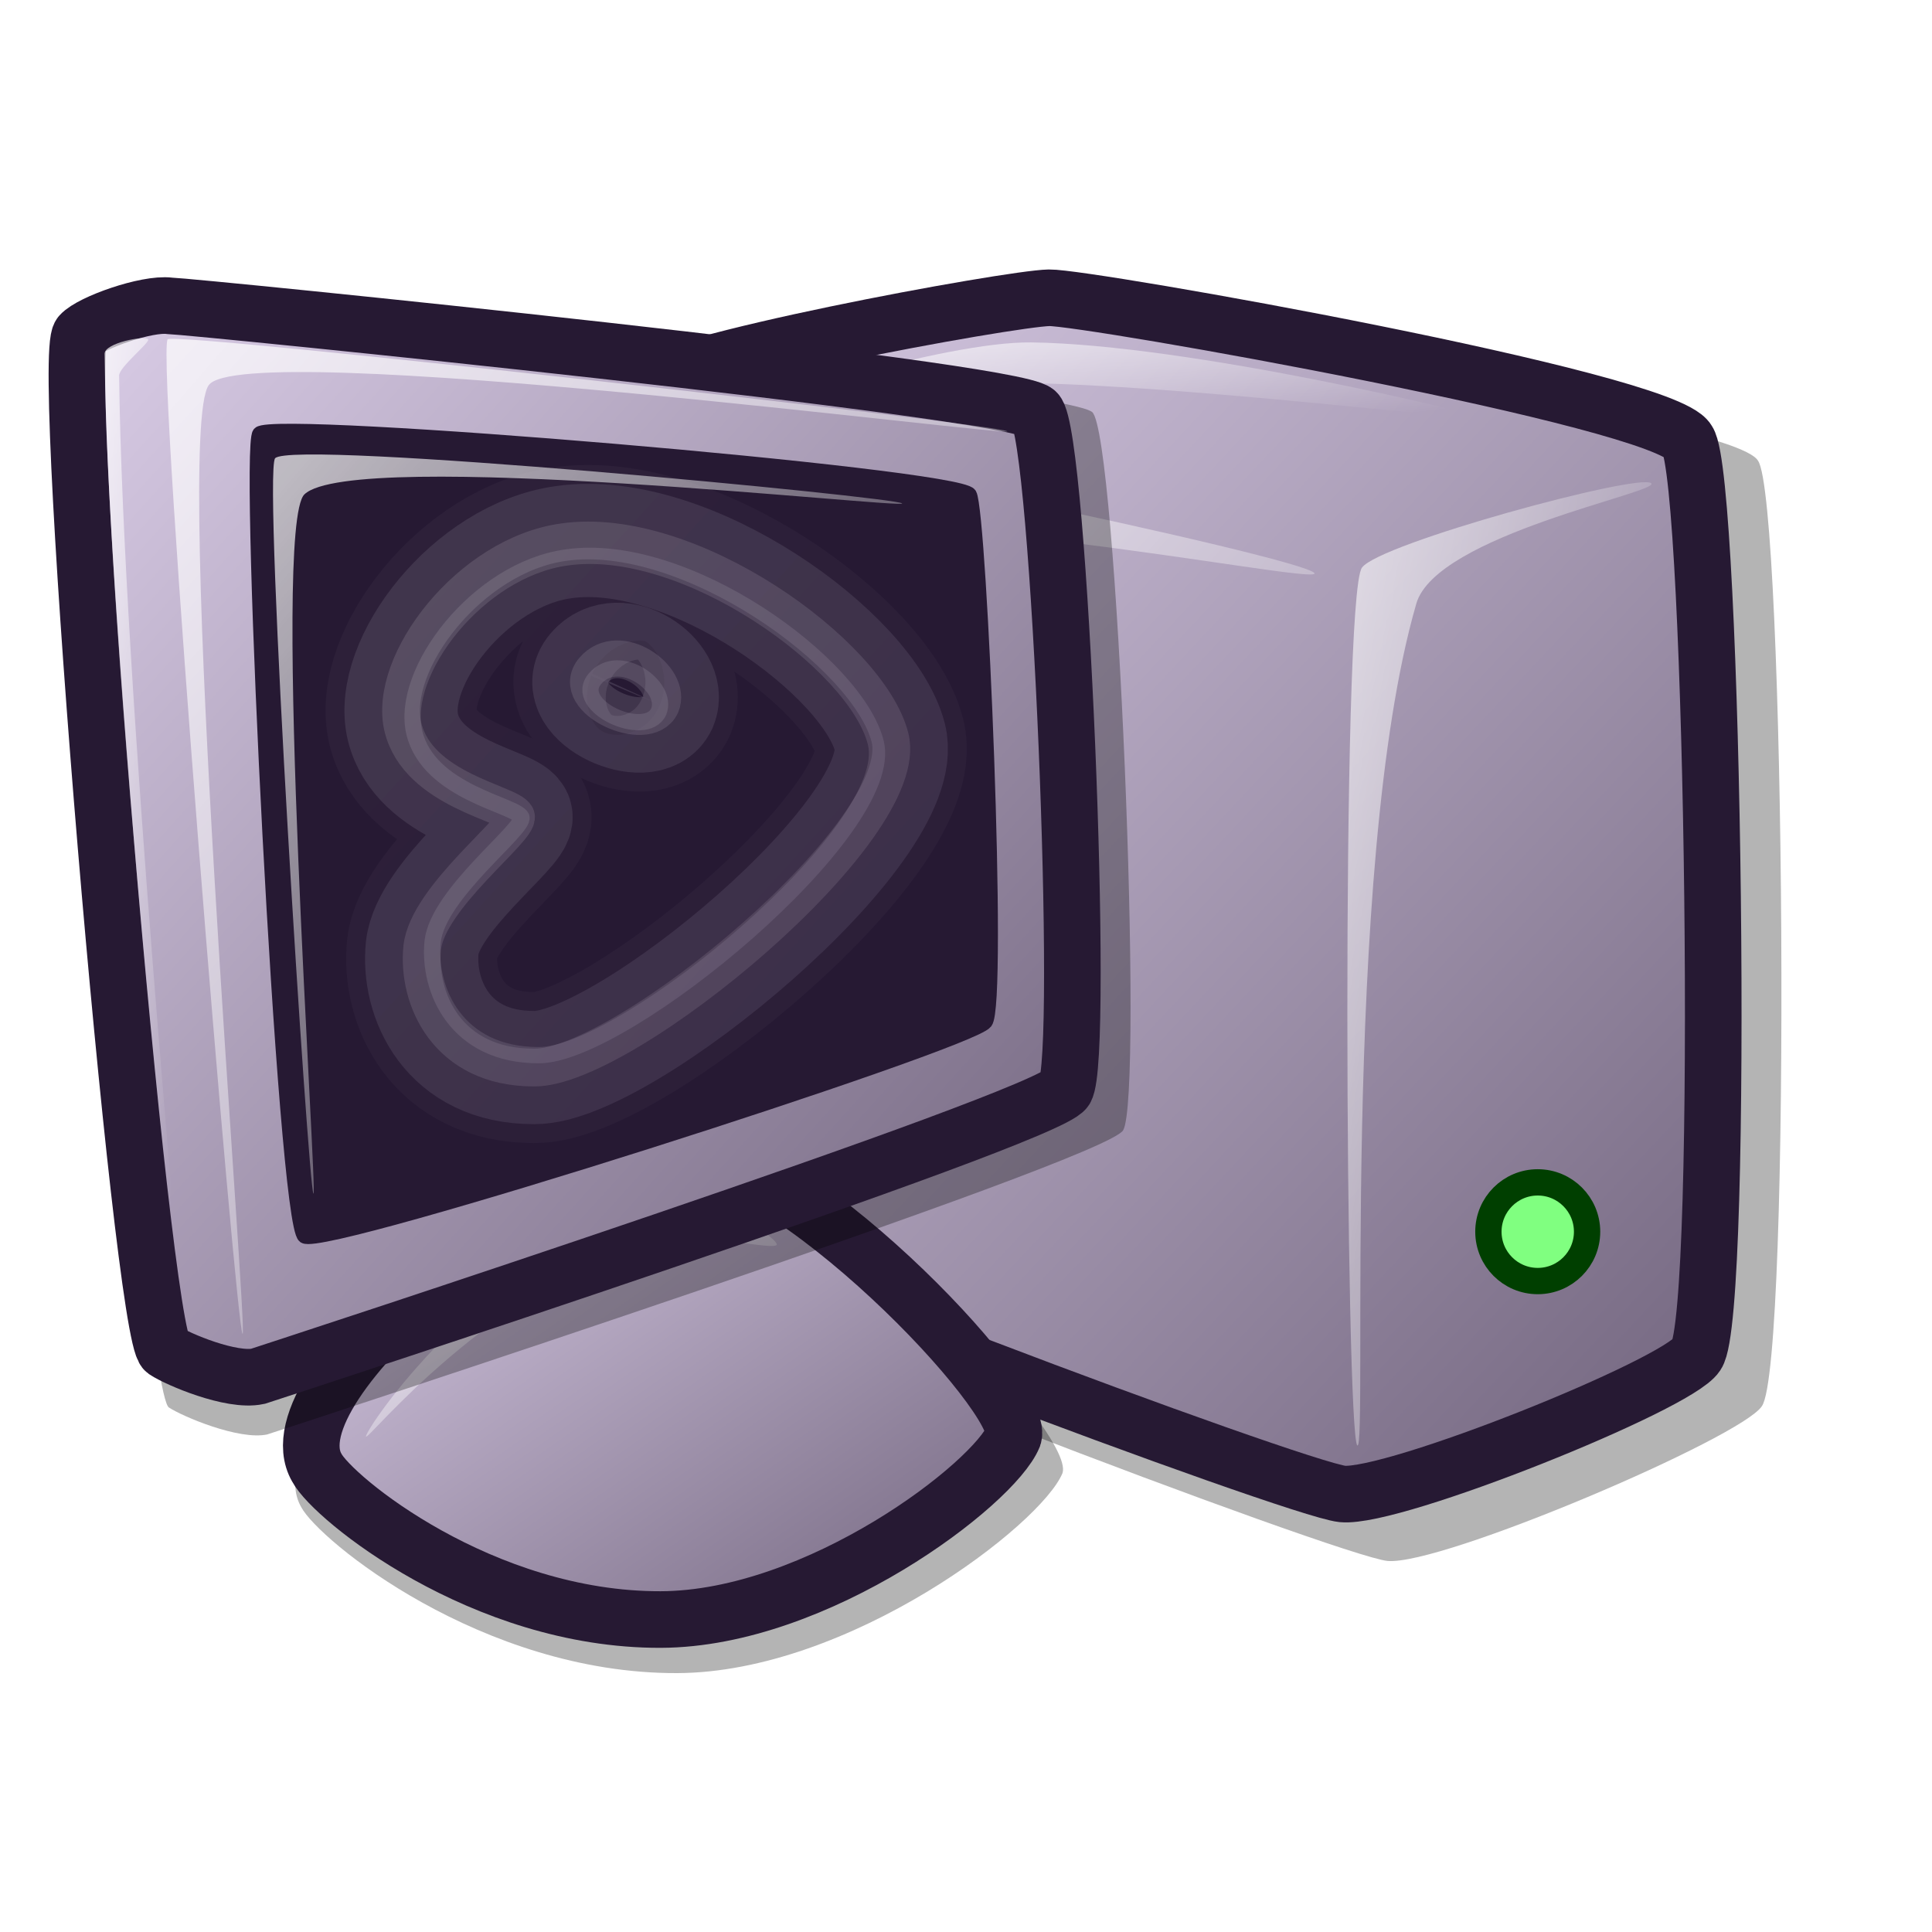
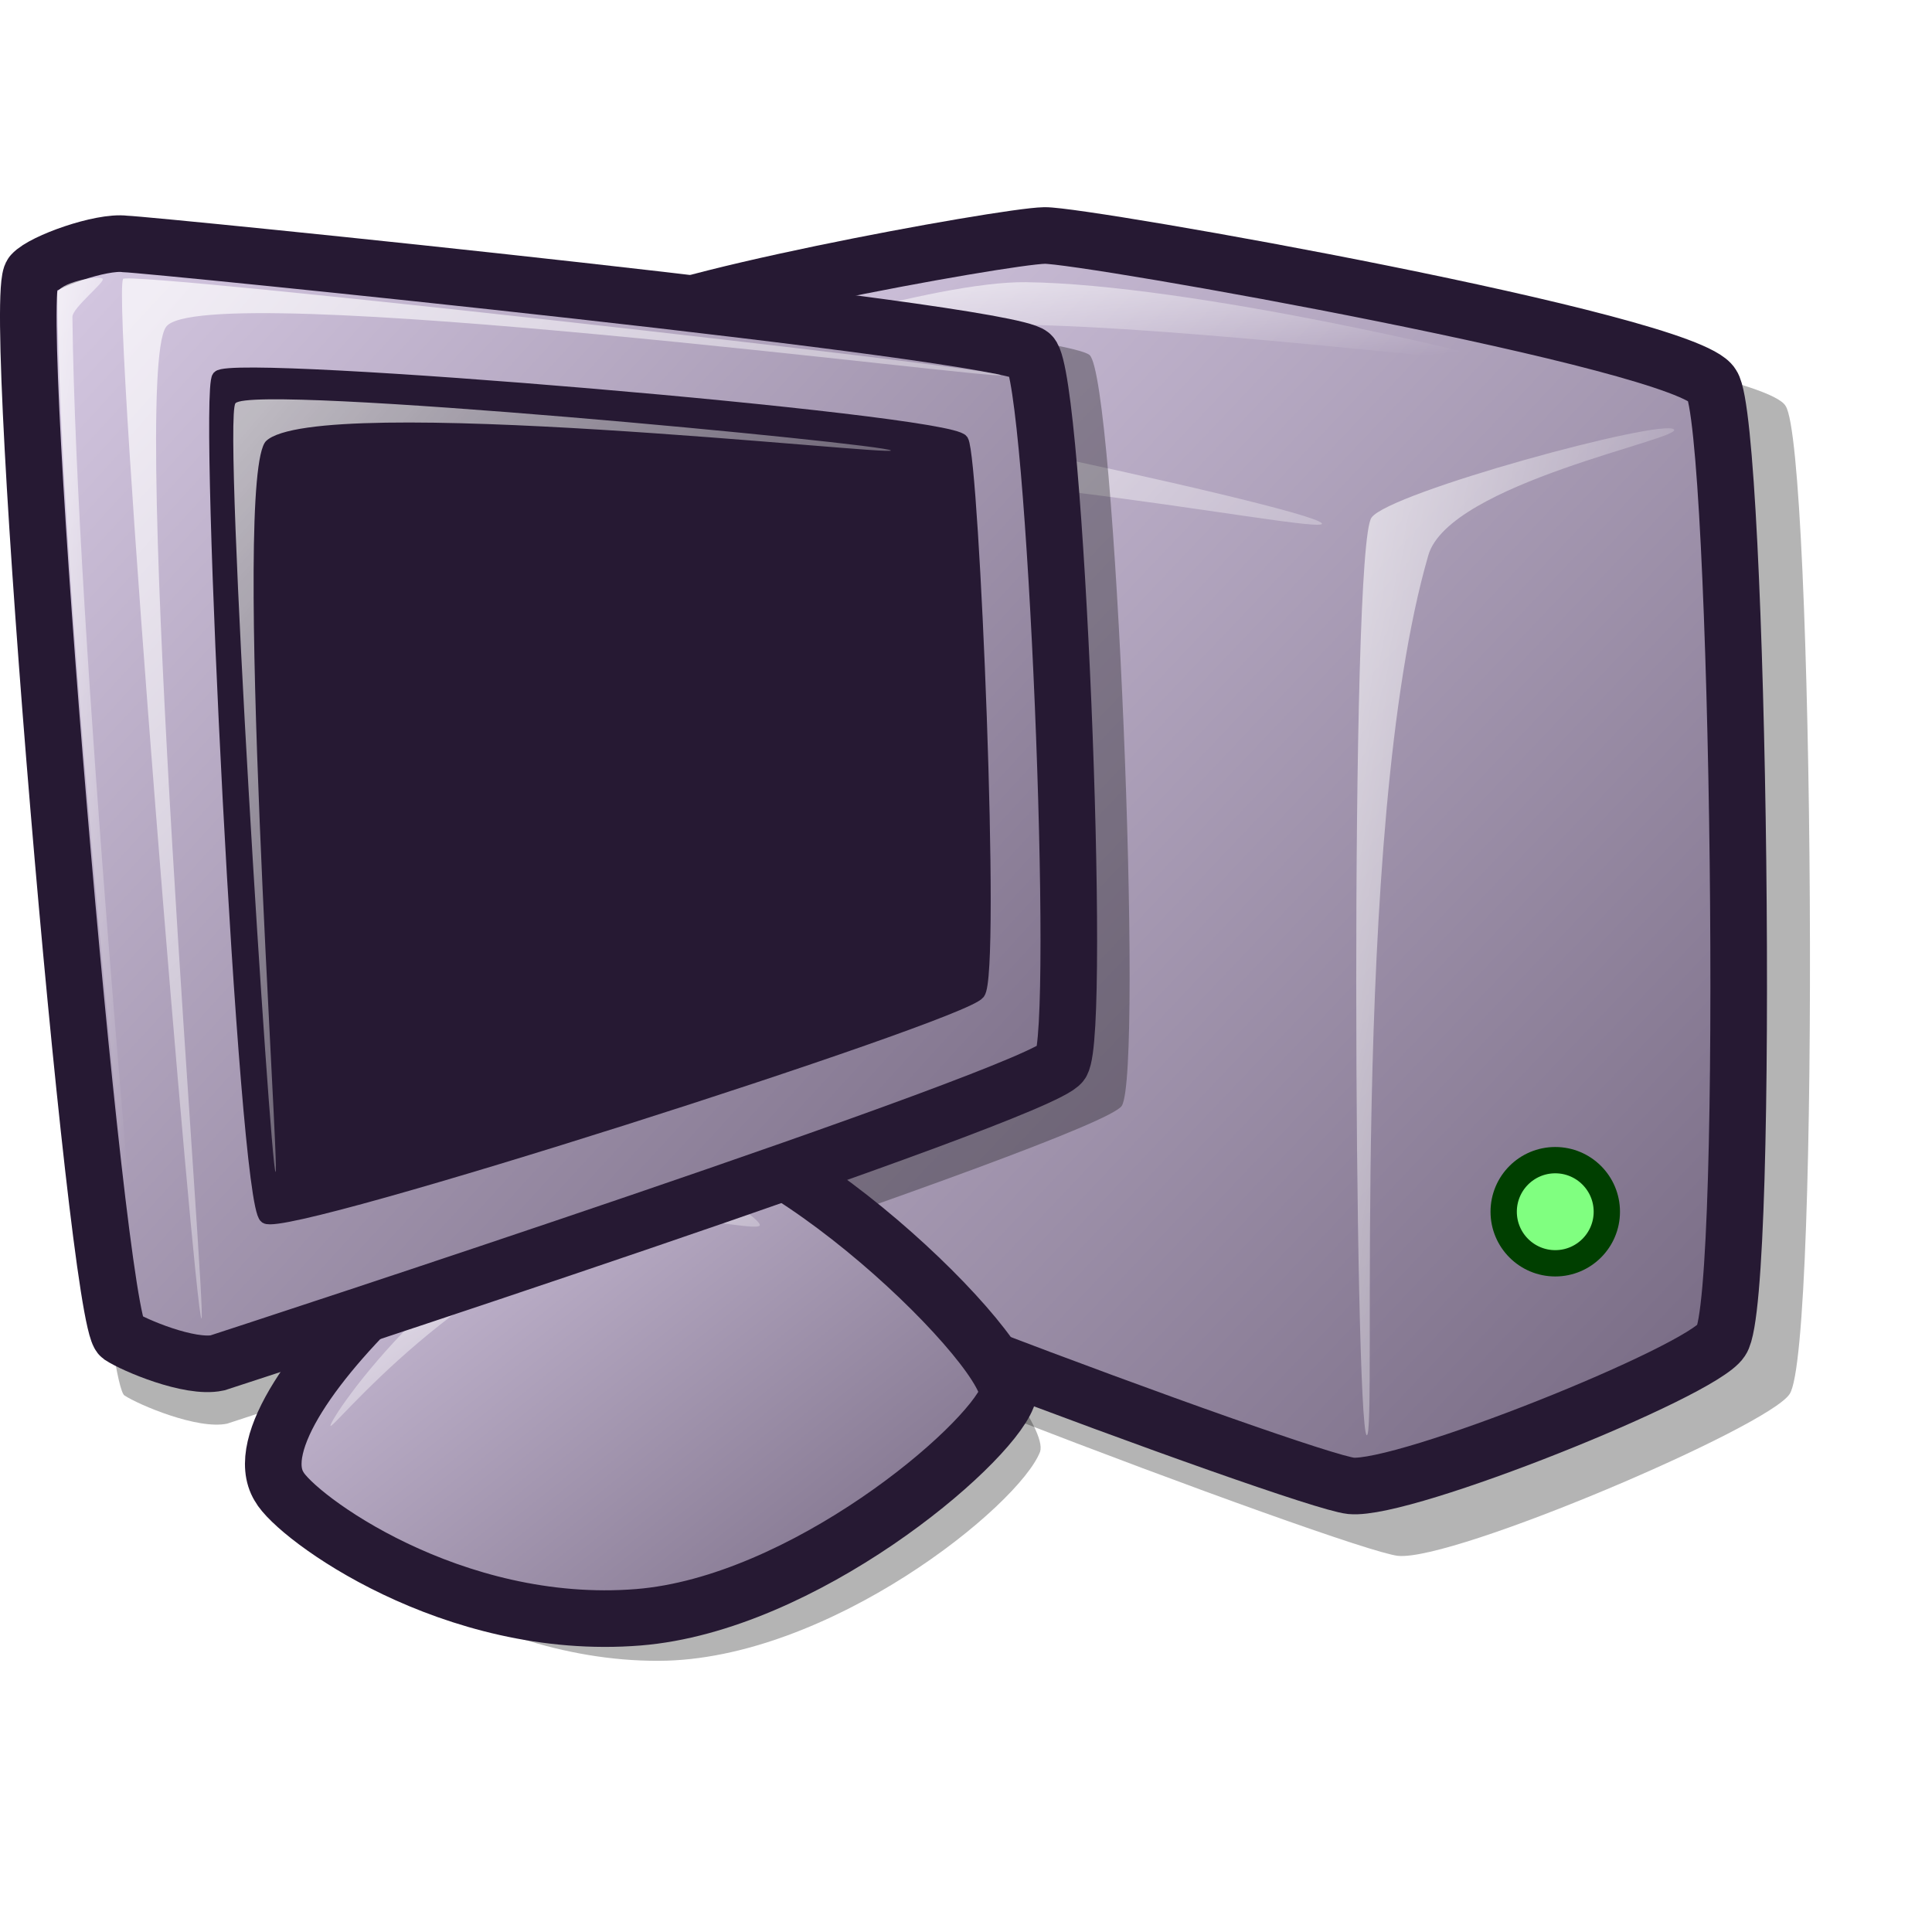
<svg xmlns="http://www.w3.org/2000/svg" xmlns:xlink="http://www.w3.org/1999/xlink" version="1.0" x="0" y="0" width="48pt" height="48pt" id="svg1">
  <defs id="defs3">
    <linearGradient id="linearGradient1152">
      <stop offset="0" style="stop-color:#ffffff;stop-opacity:1;" id="stop1154" />
      <stop offset="1" style="stop-color:#ffffff;stop-opacity:0;" id="stop1153" />
    </linearGradient>
    <linearGradient id="linearGradient1149">
      <stop offset="0" style="stop-color:#ffffff;stop-opacity:1;" id="stop1151" />
      <stop offset="1" style="stop-color:#ffffff;stop-opacity:0;" id="stop1150" />
    </linearGradient>
    <linearGradient id="linearGradient1146">
      <stop offset="0" style="stop-color:#ffffff;stop-opacity:1;" id="stop1148" />
      <stop offset="1" style="stop-color:#d9cce6;stop-opacity:1;" id="stop1147" />
    </linearGradient>
    <linearGradient id="linearGradient778">
      <stop style="stop-color:#d9cce6;stop-opacity:1;" offset="0" id="stop780" />
      <stop style="stop-color:#73667f;stop-opacity:1;" offset="1" id="stop779" />
    </linearGradient>
    <linearGradient id="linearGradient570">
      <stop style="stop-color:#ffffff;stop-opacity:1;" offset="0" id="stop571" />
      <stop style="stop-color:#ffffff;stop-opacity:0;" offset="1" id="stop572" />
    </linearGradient>
    <linearGradient id="linearGradient563">
      <stop style="stop-color:#cac5fa;stop-opacity:1;" offset="0" id="stop564" />
      <stop style="stop-color:#9500ed;stop-opacity:1;" offset="1" id="stop565" />
    </linearGradient>
-     <linearGradient x1="0.025" y1="0.008" x2="0.975" y2="0.984" id="linearGradient566" xlink:href="#linearGradient778" />
-     <linearGradient x1="0" y1="0" x2="0.982" y2="0.85" id="linearGradient569" xlink:href="#linearGradient570" />
-     <linearGradient x1="0.008" y1="0.016" x2="0.977" y2="0.992" id="linearGradient573" xlink:href="#linearGradient570" />
-     <linearGradient x1="-0.146" y1="0" x2="0.976" y2="0.703" id="linearGradient575" xlink:href="#linearGradient570" />
-     <linearGradient x1="0.005" y1="0.031" x2="1.005" y2="0.984" id="linearGradient578" xlink:href="#linearGradient778" />
-     <linearGradient x1="0.018" y1="0.031" x2="1.009" y2="1.008" id="linearGradient583" xlink:href="#linearGradient570" />
-     <linearGradient id="linearGradient637" xlink:href="#linearGradient778" x1="0.008" y1="0.008" x2="0.983" y2="0.969" />
+     <linearGradient x1="21.289" y1="8.919" x2="59.037" y2="47.758" id="linearGradient566" xlink:href="#linearGradient778" gradientTransform="matrix(1.003523,0,0,1.088749,-1.725784,-2.508956)" gradientUnits="userSpaceOnUse" />
+     <linearGradient x1="7.941" y1="35.274" x2="15.647" y2="41.945" id="linearGradient569" xlink:href="#linearGradient570" gradientTransform="matrix(3.250633,0,0,0.336114,-1.725784,-2.508956)" gradientUnits="userSpaceOnUse" />
+     <linearGradient x1="23.2" y1="14.288" x2="45.479" y2="36.741" id="linearGradient573" xlink:href="#linearGradient570" gradientTransform="matrix(0.989208,0,0,1.104505,-1.725784,-2.508956)" gradientUnits="userSpaceOnUse" />
+     <linearGradient x1="76.798" y1="8.976" x2="96.918" y2="21.585" id="linearGradient575" xlink:href="#linearGradient570" gradientTransform="matrix(0.587406,0,0,1.860017,-1.725784,-2.508956)" gradientUnits="userSpaceOnUse" />
+     <linearGradient x1="80.264" y1="474.473" x2="297.662" y2="681.68" id="linearGradient578" xlink:href="#linearGradient778" gradientTransform="matrix(0.120542,-9.364678e-3,0,8.331605e-2,-1.424019,-0.812632)" gradientUnits="userSpaceOnUse" />
+     <linearGradient x1="96.976" y1="540.229" x2="205.176" y2="646.874" id="linearGradient583" xlink:href="#linearGradient570" gradientTransform="matrix(0.130258,0,0,7.710116e-2,-1.424019,-2.571597)" gradientUnits="userSpaceOnUse" />
+     <linearGradient id="linearGradient637" xlink:href="#linearGradient778" x1="69.895" y1="55.579" x2="563.463" y2="542.028" gradientTransform="matrix(7.179307e-2,0,0,7.700833e-2,-4.715146,3.15723)" gradientUnits="userSpaceOnUse" />
    <linearGradient id="linearGradient640" xlink:href="#linearGradient1146" x1="0.034" y1="0.026" x2="0.986" y2="0.955" />
    <linearGradient x1="0.011" y1="0.038" x2="0.989" y2="0.987" id="linearGradient645" xlink:href="#linearGradient570" />
    <linearGradient x1="0.057" y1="0.023" x2="0.868" y2="0.977" id="linearGradient646" xlink:href="#linearGradient570" />
    <linearGradient x1="0" y1="0" x2="0.952" y2="0.984" id="linearGradient647" xlink:href="#linearGradient570" />
    <linearGradient x1="0.057" y1="0.016" x2="0.943" y2="0.984" id="linearGradient675" xlink:href="#linearGradient570" />
    <linearGradient x1="0.012" y1="-0" x2="1.012" y2="1.016" id="linearGradient676" xlink:href="#linearGradient570" />
    <defs id="defs613">
      <linearGradient id="linearGradient1535" x1="0" y1="0" x2="1" y2="0" gradientUnits="objectBoundingBox" spreadMethod="pad" xlink:href="#linearGradient1149" />
      <linearGradient x1="0" y1="0" x2="1" y2="0" id="linearGradient1528" xlink:href="#linearGradient778" gradientUnits="objectBoundingBox" spreadMethod="pad" />
      <linearGradient id="linearGradient642" x1="0" y1="0" x2="1" y2="0" gradientUnits="objectBoundingBox" spreadMethod="pad" xlink:href="#linearGradient1152" />
      <linearGradient id="linearGradient635" x1="0" y1="0" x2="1" y2="0" gradientUnits="objectBoundingBox" spreadMethod="pad" xlink:href="#linearGradient1146" />
      <linearGradient x1="0.984" y1="0.961" x2="-0.008" y2="0.008" id="linearGradient638" xlink:href="#linearGradient1528" />
-       <linearGradient x1="0.028" y1="0.023" x2="1" y2="1.016" id="linearGradient641" xlink:href="#linearGradient642" />
-       <linearGradient x1="-0" y1="0.016" x2="0.727" y2="0.984" id="linearGradient1522" xlink:href="#linearGradient642" />
-       <linearGradient x1="0.028" y1="0.008" x2="1.009" y2="0.992" id="linearGradient1527" xlink:href="#linearGradient1535" />
+       <linearGradient x1="139.823" y1="84.972" x2="554.048" y2="507.592" id="linearGradient641" xlink:href="#linearGradient1152" gradientTransform="matrix(6.834560e-2,0,0,8.089270e-2,-4.715146,3.15723)" gradientUnits="userSpaceOnUse" />
+       <linearGradient x1="316.366" y1="24.85" x2="409.765" y2="149.26" id="linearGradient1522" xlink:href="#linearGradient1152" gradientTransform="matrix(2.089769e-2,0,0,0.264558,-4.715146,3.15723)" gradientUnits="userSpaceOnUse" />
+       <linearGradient x1="190.122" y1="127.432" x2="501.868" y2="440.043" id="linearGradient1527" xlink:href="#linearGradient1149" gradientTransform="matrix(6.859796e-2,0,0,8.059513e-2,-4.715146,3.15723)" gradientUnits="userSpaceOnUse" />
      <linearGradient x1="0.011" y1="0.031" x2="0.968" y2="0.992" id="linearGradient1532" xlink:href="#linearGradient635" />
      <linearGradient x1="0.007" y1="-0.013" x2="0.996" y2="0.974" id="linearGradient1534" xlink:href="#linearGradient635" />
      <linearGradient x1="0.017" y1="0" x2="0.974" y2="0.984" id="linearGradient1539" xlink:href="#linearGradient1535" />
      <linearGradient id="linearGradient1567" xlink:href="#linearGradient1535" />
    </defs>
  </defs>
-   <path d="M 21.774 42.147 C 22.815 43.382 44.353 51.54 45.959 51.708 C 47.736 51.878 57.698 47.619 58.366 46.579 C 59.349 45.152 59.133 16.546 58.237 15.263 C 57.412 13.833 36.969 11.067 35.679 11.091 C 34.314 11.114 22.577 12.58 21.928 13.563 C 21.421 14.453 20.462 40.93 21.774 42.147 z " style="font-size:12;opacity:0.296;fill-rule:evenodd;stroke-width:12.5;" id="path707" />
-   <path d="M 20.998 40.336 C 21.995 41.518 42.929 49.328 44.467 49.489 C 46.169 49.652 55.564 45.873 56.204 44.878 C 57.145 43.512 56.765 15.826 55.908 14.597 C 55.118 13.228 35.99 9.84 34.755 9.864 C 33.448 9.886 21.768 12.029 21.146 12.97 C 20.66 13.822 19.743 39.171 20.998 40.336 z " style="font-size:12;fill:url(#linearGradient566);fill-rule:evenodd;stroke:#261933;stroke-width:1.875;stroke-dasharray:none;stroke-opacity:1;" id="path677" />
-   <path d="M 22.034 39.005 C 21.693 38.48 21.526 15.366 22.773 14.745 C 23.722 14.347 43.206 18.468 43.542 18.985 C 43.847 19.454 27.568 16.046 25.028 18.201 C 22.581 20.42 22.334 39.466 22.034 39.005 z " style="font-size:12;opacity:0.7;fill:url(#linearGradient573);fill-rule:evenodd;stroke:none;stroke-width:0.096pt;" id="path678" />
-   <path d="M 44.962 47.88 C 44.581 47.55 44.414 19.741 45.117 18.804 C 45.681 18.003 54.3 15.662 54.699 16.008 C 55.039 16.303 47.58 17.711 46.918 19.994 C 44.375 28.756 45.321 48.191 44.962 47.88 z " style="font-size:12;opacity:0.7;fill:url(#linearGradient575);fill-rule:evenodd;stroke:none;stroke-width:0.096pt;" id="path679" />
-   <path d="M 24.696 13.562 C 24.672 13.439 31.243 11.308 34.163 11.343 C 39.378 11.406 49.079 13.734 49.104 13.858 C 49.128 13.98 39.148 12.755 33.972 12.692 C 31.012 12.656 24.721 13.686 24.696 13.562 z " style="font-size:12;opacity:0.7;fill:url(#linearGradient569);fill-rule:evenodd;stroke:none;stroke-width:0.096pt;" id="path680" />
-   <ellipse cx="410.205" cy="422.409" rx="11.72" ry="11.72" transform="matrix(0.139457,0,0,0.139457,-6.266341,-18.10593)" style="font-size:12;fill:#80ff80;fill-rule:evenodd;stroke:#003f00;stroke-width:6.25;stroke-linecap:round;stroke-linejoin:round;" id="path722" />
-   <path d="M 22.912 38.451 C 18.554 38.647 8.211 46.875 9.98 49.928 C 10.554 51.017 15.962 55.443 22.427 55.424 C 28.122 55.407 34.501 50.503 35.197 48.797 C 35.661 47.423 26.96 38.27 22.912 38.451 z " style="font-size:12;opacity:0.296;fill-rule:evenodd;stroke-width:12.5;" id="path748" />
-   <path d="M 229.89 398.196 C 188.297 400.062 89.573 478.595 106.46 507.74 C 111.934 518.137 163.557 560.379 225.262 560.199 C 279.614 560.036 340.507 513.23 347.149 496.94 C 351.579 483.833 268.526 396.462 229.89 398.196 z " style="font-size:12;fill:url(#linearGradient578);fill-rule:evenodd;stroke:#261933;stroke-width:19.557;stroke-dasharray:none;stroke-opacity:1;" id="path746" transform="matrix(9.587485e-2,0,0,9.587485e-2,0.288696,-5.992872e-2)" />
-   <path d="M 123.431 496.94 C 123.431 494.276 161.943 436.411 225.262 413.625 C 237.546 409.401 265.377 427.92 265.377 430.596 C 265.377 433.063 237.814 426.077 225.262 429.053 C 166.49 444.162 123.431 499.418 123.431 496.94 z " style="font-size:12;opacity:0.7;fill:url(#linearGradient583);fill-rule:evenodd;stroke:none;stroke-width:1pt;" id="path747" transform="matrix(9.587485e-2,0,0,9.587485e-2,0.288696,-5.992872e-2)" />
-   <path d="M 5.592 46.623 C 6.035 46.917 7.918 47.718 8.85 47.518 C 9.63 47.266 36.541 38.478 37.203 37.446 C 37.896 36.319 37.001 14.397 36.183 13.653 C 35.3 12.843 6.626 9.953 5.744 9.927 C 4.945 9.827 2.995 10.515 2.618 10.934 C 1.869 11.758 4.767 46.017 5.592 46.623 z " style="font-size:12;opacity:0.3;fill-rule:evenodd;stroke-width:12.5;" id="path839" />
-   <path d="M 117.088 552.856 C 122.967 556.754 147.933 567.374 160.292 564.727 C 170.633 561.382 527.517 444.834 536.298 431.15 C 545.484 416.208 533.627 125.48 522.776 115.616 C 511.07 104.873 130.789 66.551 119.097 66.207 C 108.5 64.873 82.638 74.003 77.647 79.555 C 67.713 90.491 106.138 544.821 117.088 552.856 z " transform="matrix(7.113482e-2,0,0,7.113482e-2,-2.8599,5.420796)" style="font-size:12;fill:url(#linearGradient637);fill-rule:evenodd;stroke:#261933;stroke-width:26.358;stroke-dasharray:none;stroke-opacity:1;" id="path834" />
-   <path d="M 153.15 544.967 C 150.08 541.897 113.191 94.291 118.216 81.809 C 121.299 78.078 506.174 121.552 509.252 124.63 C 512.183 127.563 152.593 80.628 137.375 103.22 C 120.855 126.615 156.089 547.906 153.15 544.967 z " transform="matrix(7.113482e-2,0,0,7.113482e-2,-2.8599,5.420796)" style="font-size:12;opacity:0.7;fill:url(#linearGradient641);fill-rule:evenodd;stroke:none;stroke-width:1.033pt;" id="path835" />
-   <path d="M 124.978 538.206 C 123.838 536.495 90.535 231.861 88.916 88.57 C 88.819 83.481 107.913 79.879 109.2 81.809 C 110.167 83.26 95.6 94.762 95.678 98.712 C 97.356 242.015 126.091 539.876 124.978 538.206 z " transform="matrix(7.113482e-2,0,0,7.113482e-2,-2.8599,5.420796)" style="font-size:12;opacity:0.7;fill:url(#linearGradient1522);fill-rule:evenodd;stroke:none;stroke-width:1.033pt;" id="path836" />
-   <path d="M 160.949 125.664 C 154.875 133.396 172.707 492.866 181.957 499.602 C 191.509 505.794 491.684 409.596 499.173 399.816 C 506.236 391.642 496.576 162.371 491.821 154.026 C 485.701 145.128 167.584 118.27 160.949 125.664 z " style="font-size:12;fill-rule:evenodd;stroke:#261933;stroke-width:6.502;stroke-dasharray:none;stroke-opacity:1;fill:#261933;fill-opacity:1;" id="path837" transform="matrix(7.113482e-2,0,0,7.113482e-2,-2.8599,5.420796)" />
-   <path d="M 186.158 479.645 C 183.825 476.771 162.615 145.008 168.303 137.219 C 175.831 128.346 457.975 155.356 460.308 158.227 C 462.528 160.956 204.605 132.16 181.957 154.025 C 166.52 168.95 188.376 482.373 186.158 479.645 z " style="font-size:12;opacity:0.7;fill:url(#linearGradient1527);fill-rule:evenodd;stroke:none;stroke-width:0.963pt;" id="path838" transform="matrix(7.113482e-2,0,0,7.113482e-2,-2.8599,5.420796)" />
-   <g id="g1305" style="opacity:0.65;">
-     <path d="M 17.273 27.253 C 17.079 26.841 14.204 26.431 13.725 24.451 C 13.241 22.431 15.836 19.046 18.768 18.646 C 22.697 18.078 28.347 22.165 29.01 24.775 C 29.752 27.678 20.666 35.158 17.848 35.133 C 15.114 35.141 14.168 32.967 14.332 31.368 C 14.507 29.785 17.387 27.642 17.273 27.253 z M 19.712 22.661 C 20.505 21.733 22.17 22.92 21.818 23.757 C 21.397 24.676 18.932 23.575 19.712 22.661 z " style="font-size:12;opacity:0.2;fill:none;fill-rule:evenodd;stroke:url(#linearGradient640);stroke-width:0.538;stroke-linejoin:round;" id="path594" transform="translate(0,-0.179946)" />
-     <path d="M 17.091 27.225 C 16.887 26.791 13.852 26.358 13.347 24.268 C 12.836 22.135 15.575 18.562 18.67 18.14 C 22.817 17.54 28.781 21.854 29.481 24.609 C 30.264 27.674 20.673 35.57 17.699 35.544 C 14.812 35.552 13.814 33.257 13.987 31.569 C 14.172 29.898 17.212 27.636 17.091 27.225 z M 19.667 22.378 C 20.503 21.399 22.26 22.651 21.889 23.535 C 21.445 24.505 18.843 23.343 19.667 22.378 z " style="font-size:12;opacity:0.202;fill:none;fill-rule:evenodd;stroke:url(#linearGradient640);stroke-width:1.25;stroke-linejoin:round;" id="path1293" transform="translate(0,-0.179946)" />
-     <path d="M 17.091 27.225 C 16.887 26.791 13.852 26.358 13.347 24.268 C 12.836 22.135 15.575 18.562 18.67 18.14 C 22.817 17.54 28.781 21.854 29.481 24.609 C 30.264 27.674 20.673 35.57 17.699 35.544 C 14.812 35.552 13.814 33.257 13.987 31.569 C 14.172 29.898 17.212 27.636 17.091 27.225 z M 19.667 22.378 C 20.503 21.399 22.26 22.651 21.889 23.535 C 21.445 24.505 18.843 23.343 19.667 22.378 z " style="font-size:12;opacity:0.15;fill:none;fill-rule:evenodd;stroke:url(#linearGradient640);stroke-width:3.75;stroke-linejoin:round;" id="path1294" transform="translate(0,-0.179946)" />
-     <path d="M 17.091 27.225 C 16.887 26.791 13.852 26.358 13.347 24.268 C 12.836 22.135 15.575 18.562 18.67 18.14 C 22.817 17.54 28.781 21.854 29.481 24.609 C 30.264 27.674 20.673 35.57 17.699 35.544 C 14.812 35.552 13.814 33.257 13.987 31.569 C 14.172 29.898 17.212 27.636 17.091 27.225 z M 19.667 22.378 C 20.503 21.399 22.26 22.651 21.889 23.535 C 21.445 24.505 18.843 23.343 19.667 22.378 z " style="font-size:12;opacity:0.05;fill:none;fill-rule:evenodd;stroke:url(#linearGradient640);stroke-width:5;stroke-linejoin:round;" id="path1295" transform="translate(0,-0.179946)" />
-   </g>
+   <path d="M 21.033,41.546 C 22.122,42.837 44.635,51.364 46.314,51.54 C 48.172,51.717 58.584,47.265 59.283,46.179 C 60.31,44.687 60.084,14.787 59.148,13.445 C 58.285,11.95 36.917,9.059 35.569,9.084 C 34.142,9.108 21.874,10.641 21.195,11.668 C 20.664,12.598 19.663,40.274 21.033,41.546 z " style="font-size:12px;opacity:0.296;fill-rule:evenodd;stroke-width:12.5" id="path707" />
+   <path d="M 20.223,39.653 C 21.265,40.889 43.147,49.052 44.754,49.221 C 46.533,49.391 56.354,45.441 57.022,44.4 C 58.006,42.973 57.609,14.034 56.713,12.749 C 55.887,11.318 35.894,7.777 34.603,7.801 C 33.237,7.824 21.027,10.065 20.378,11.048 C 19.87,11.938 18.911,38.435 20.223,39.653 z " style="font-size:12px;fill:url(#linearGradient566);fill-rule:evenodd;stroke:#261933;stroke-width:1.875;stroke-dasharray:none;stroke-opacity:1" id="path677" />
+   <path d="M 21.305,38.262 C 20.949,37.713 20.774,13.553 22.078,12.904 C 23.07,12.488 43.436,16.795 43.787,17.336 C 44.106,17.826 27.091,14.263 24.435,16.516 C 21.877,18.835 21.619,38.744 21.305,38.262 z " style="font-size:12px;opacity:0.7;fill:url(#linearGradient573);fill-rule:evenodd;stroke:none;stroke-width:0.096pt" id="path678" />
+   <path d="M 45.271,47.539 C 44.873,47.194 44.698,18.125 45.434,17.146 C 46.024,16.309 55.032,13.862 55.45,14.223 C 55.805,14.532 48.008,16.004 47.316,18.391 C 44.658,27.549 45.647,47.864 45.271,47.539 z " style="font-size:12px;opacity:0.7;fill:url(#linearGradient575);fill-rule:evenodd;stroke:none;stroke-width:0.096pt" id="path679" />
+   <path d="M 24.088,11.667 C 24.063,11.539 30.931,9.311 33.984,9.348 C 39.435,9.414 49.575,11.846 49.601,11.976 C 49.626,12.104 39.195,10.823 33.784,10.758 C 30.691,10.72 24.114,11.796 24.088,11.667 z " style="font-size:12px;opacity:0.7;fill:url(#linearGradient569);fill-rule:evenodd;stroke:none;stroke-width:0.096pt" id="path680" />
+   <ellipse cx="410.205" cy="422.409" rx="11.72" ry="11.72" transform="matrix(0.14577,0,0,0.14577,-8.275791,-21.43451)" style="font-size:12px;fill:#80ff80;fill-rule:evenodd;stroke:#003f00;stroke-width:5.979;stroke-linecap:round;stroke-linejoin:round" id="path722" />
+   <path d="M 22.302,37.276 C 17.991,37.48 7.759,46.08 9.51,49.272 C 10.077,50.411 15.427,55.037 21.822,55.017 C 27.456,54.999 33.767,49.873 34.455,48.089 C 34.914,46.654 26.306,37.086 22.302,37.276 z " style="font-size:12px;opacity:0.296;fill-rule:evenodd;stroke-width:12.5" id="path748" />
+   <path d="M 4.12,46.224 C 4.583,46.532 6.551,47.369 7.525,47.16 C 8.34,46.896 36.469,37.71 37.161,36.632 C 37.885,35.454 36.951,12.539 36.095,11.762 C 35.173,10.915 5.2,7.895 4.278,7.868 C 3.443,7.763 1.404,8.482 1.011,8.92 C 0.228,9.782 3.257,45.591 4.12,46.224 z " style="font-size:12px;opacity:0.3;fill-rule:evenodd;stroke-width:12.5" id="path839" />
+   <path d="M 21.614,37.303 C 17.446,37.814 7.552,46.452 9.245,49.242 C 9.793,50.241 14.967,54.072 21.151,53.574 C 26.597,53.134 32.7,47.97 33.366,46.285 C 33.809,44.937 25.486,36.828 21.614,37.303 z " style="font-size:12px;fill:url(#linearGradient578);fill-rule:evenodd;stroke:#261933;stroke-width:1.875;stroke-dasharray:none;stroke-opacity:1" id="path746" />
+   <path d="M 10.946,47.229 C 10.946,46.962 14.805,41.163 21.151,38.88 C 22.382,38.456 25.171,40.312 25.171,40.581 C 25.171,40.828 22.408,40.128 21.151,40.426 C 15.261,41.94 10.946,47.478 10.946,47.229 z " style="font-size:12px;opacity:0.7;fill:url(#linearGradient583);fill-rule:evenodd;stroke:none;stroke-width:1pt" id="path747" />
+   <path d="M 3.991,44.265 C 4.428,44.555 6.284,45.344 7.203,45.147 C 7.972,44.899 34.508,36.233 35.161,35.215 C 35.844,34.104 34.963,12.487 34.156,11.754 C 33.285,10.955 5.01,8.106 4.14,8.08 C 3.352,7.981 1.429,8.66 1.058,9.073 C 0.32,9.886 3.177,43.667 3.991,44.265 z " style="font-size:12px;fill:url(#linearGradient637);fill-rule:evenodd;stroke:#261933;stroke-width:1.875;stroke-dasharray:none;stroke-opacity:1" id="path834" />
+   <path d="M 6.672,43.678 C 6.444,43.45 3.701,10.168 4.075,9.24 C 4.304,8.963 32.921,12.195 33.15,12.424 C 33.368,12.642 6.631,9.152 5.499,10.832 C 4.271,12.572 6.891,43.897 6.672,43.678 z " style="font-size:12px;opacity:0.7;fill:url(#linearGradient641);fill-rule:evenodd;stroke:none;stroke-width:1.033pt" id="path835" />
+   <path d="M 4.578,43.176 C 4.493,43.048 2.017,20.397 1.896,9.743 C 1.889,9.364 3.309,9.097 3.404,9.24 C 3.476,9.348 2.393,10.203 2.399,10.497 C 2.524,21.152 4.66,43.3 4.578,43.176 z " style="font-size:12px;opacity:0.7;fill:url(#linearGradient1522);fill-rule:evenodd;stroke:none;stroke-width:1.033pt" id="path836" />
+   <path d="M 7.252,12.501 C 6.801,13.076 8.126,39.804 8.814,40.305 C 9.524,40.766 31.844,33.613 32.401,32.886 C 32.926,32.278 32.208,15.23 31.854,14.61 C 31.399,13.948 7.746,11.951 7.252,12.501 z " style="font-size:12px;fill:#261933;fill-opacity:1;fill-rule:evenodd;stroke:#261933;stroke-width:0.463;stroke-dasharray:none;stroke-opacity:1" id="path837" />
+   <path d="M 9.127,38.821 C 8.953,38.608 7.376,13.939 7.799,13.36 C 8.359,12.7 29.338,14.709 29.511,14.922 C 29.676,15.125 10.498,12.984 8.814,14.61 C 7.666,15.72 9.292,39.024 9.127,38.821 z " style="font-size:12px;opacity:0.7;fill:url(#linearGradient1527);fill-rule:evenodd;stroke:none;stroke-width:0.963pt" id="path838" />
</svg>
